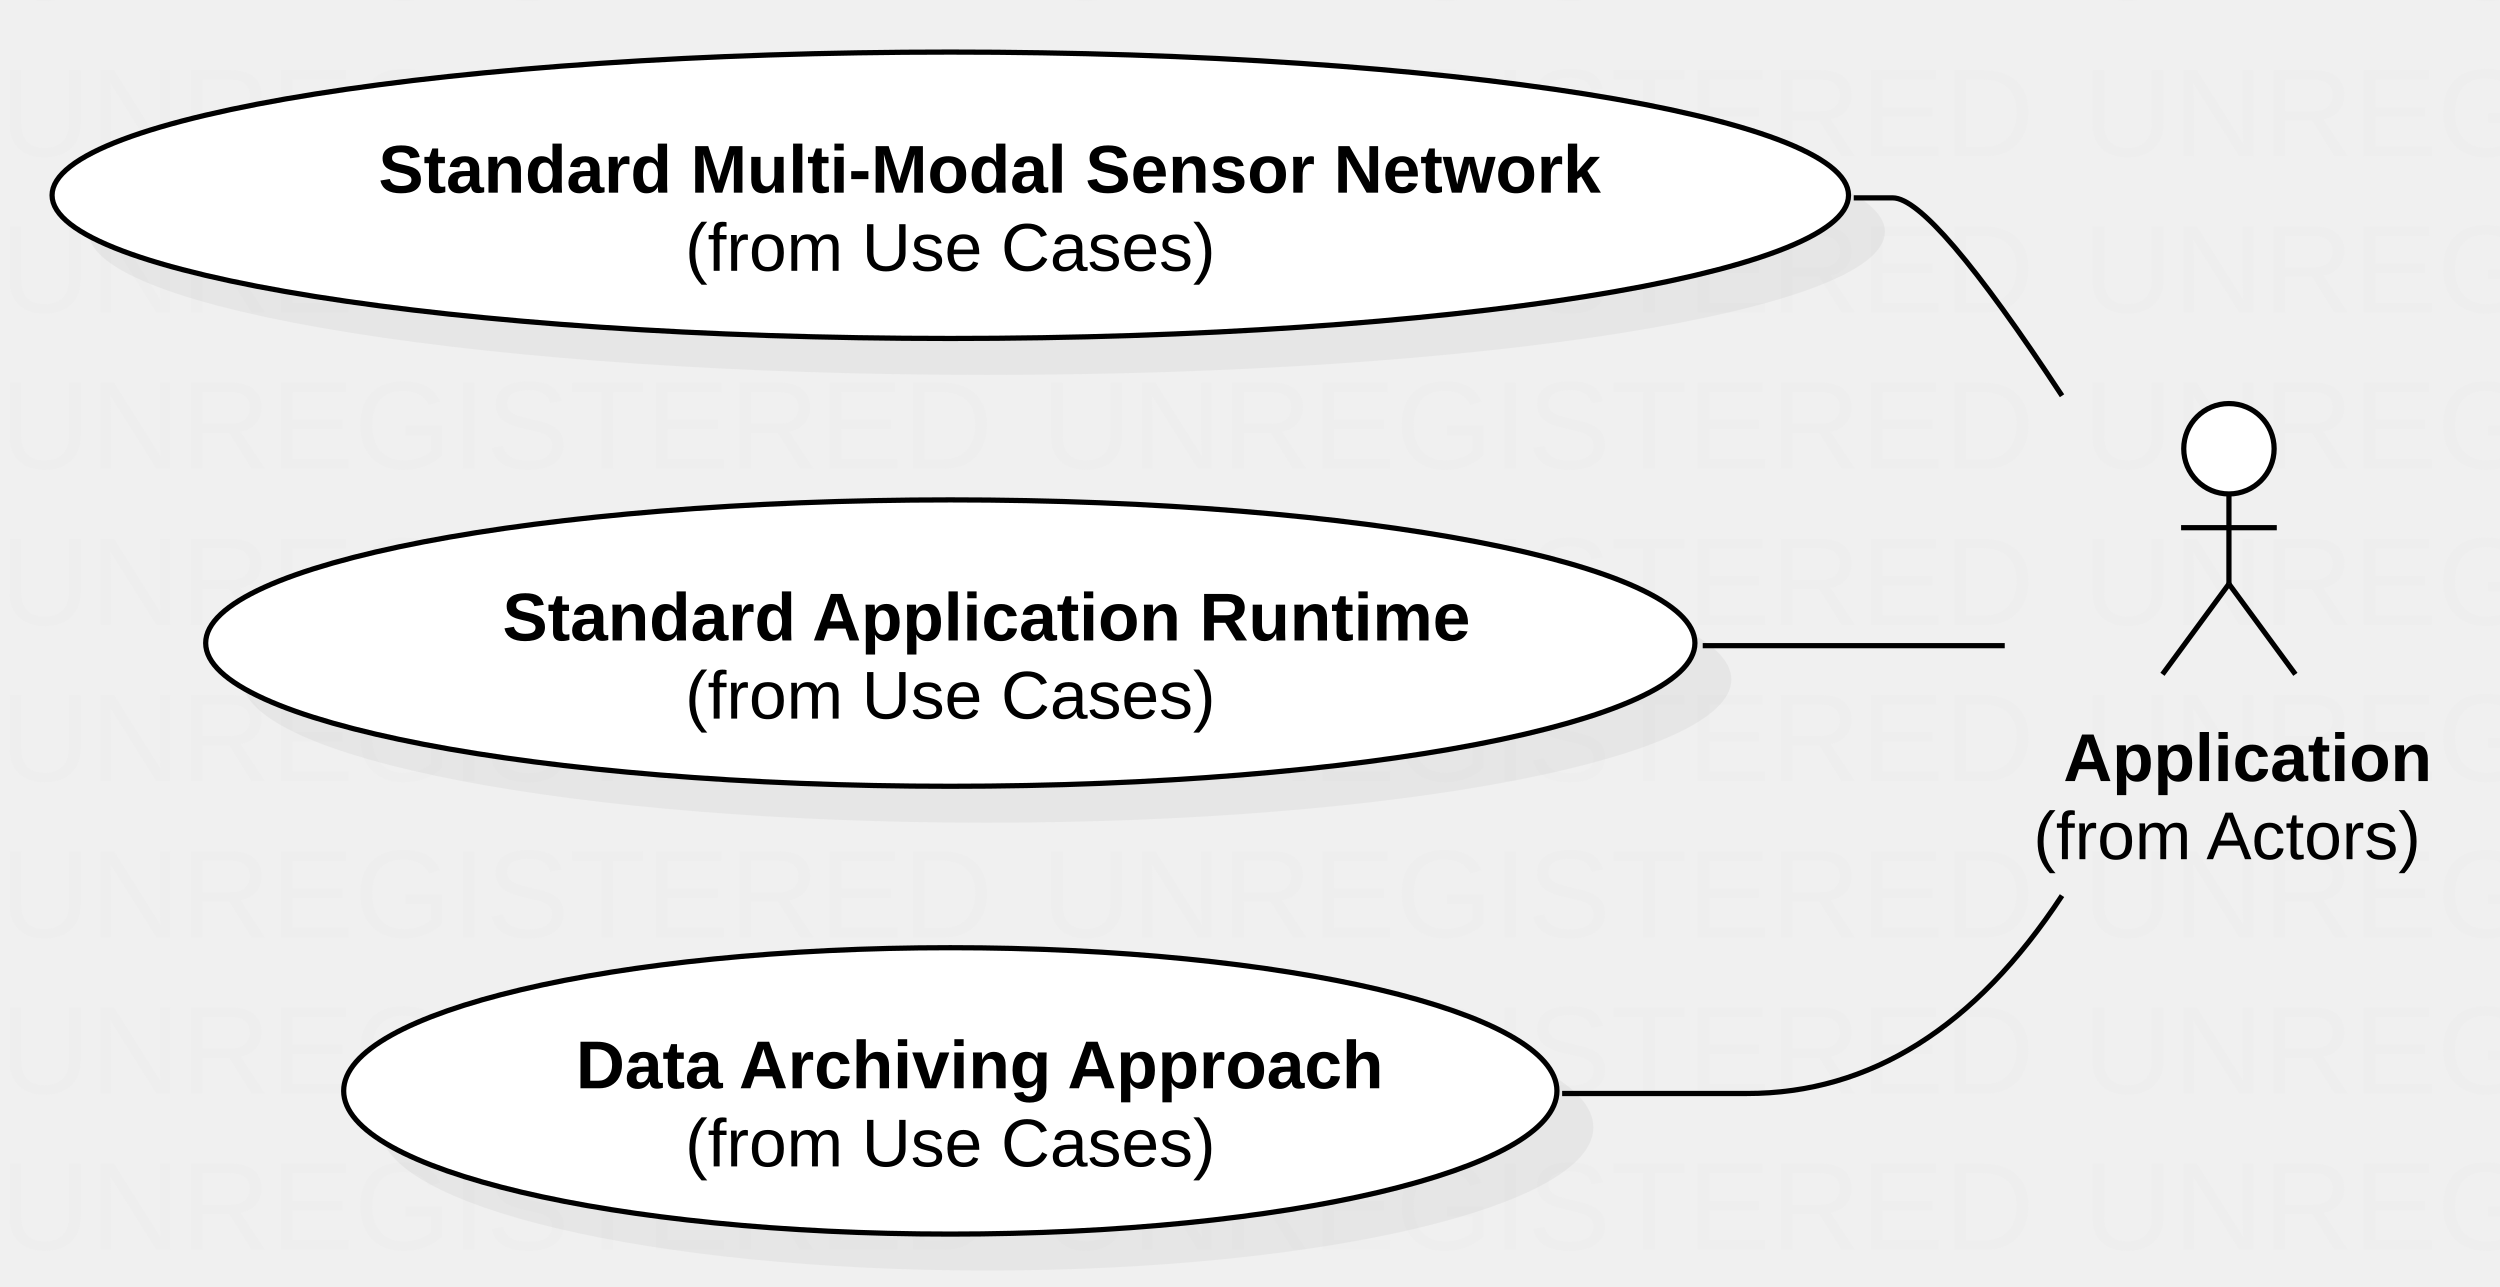
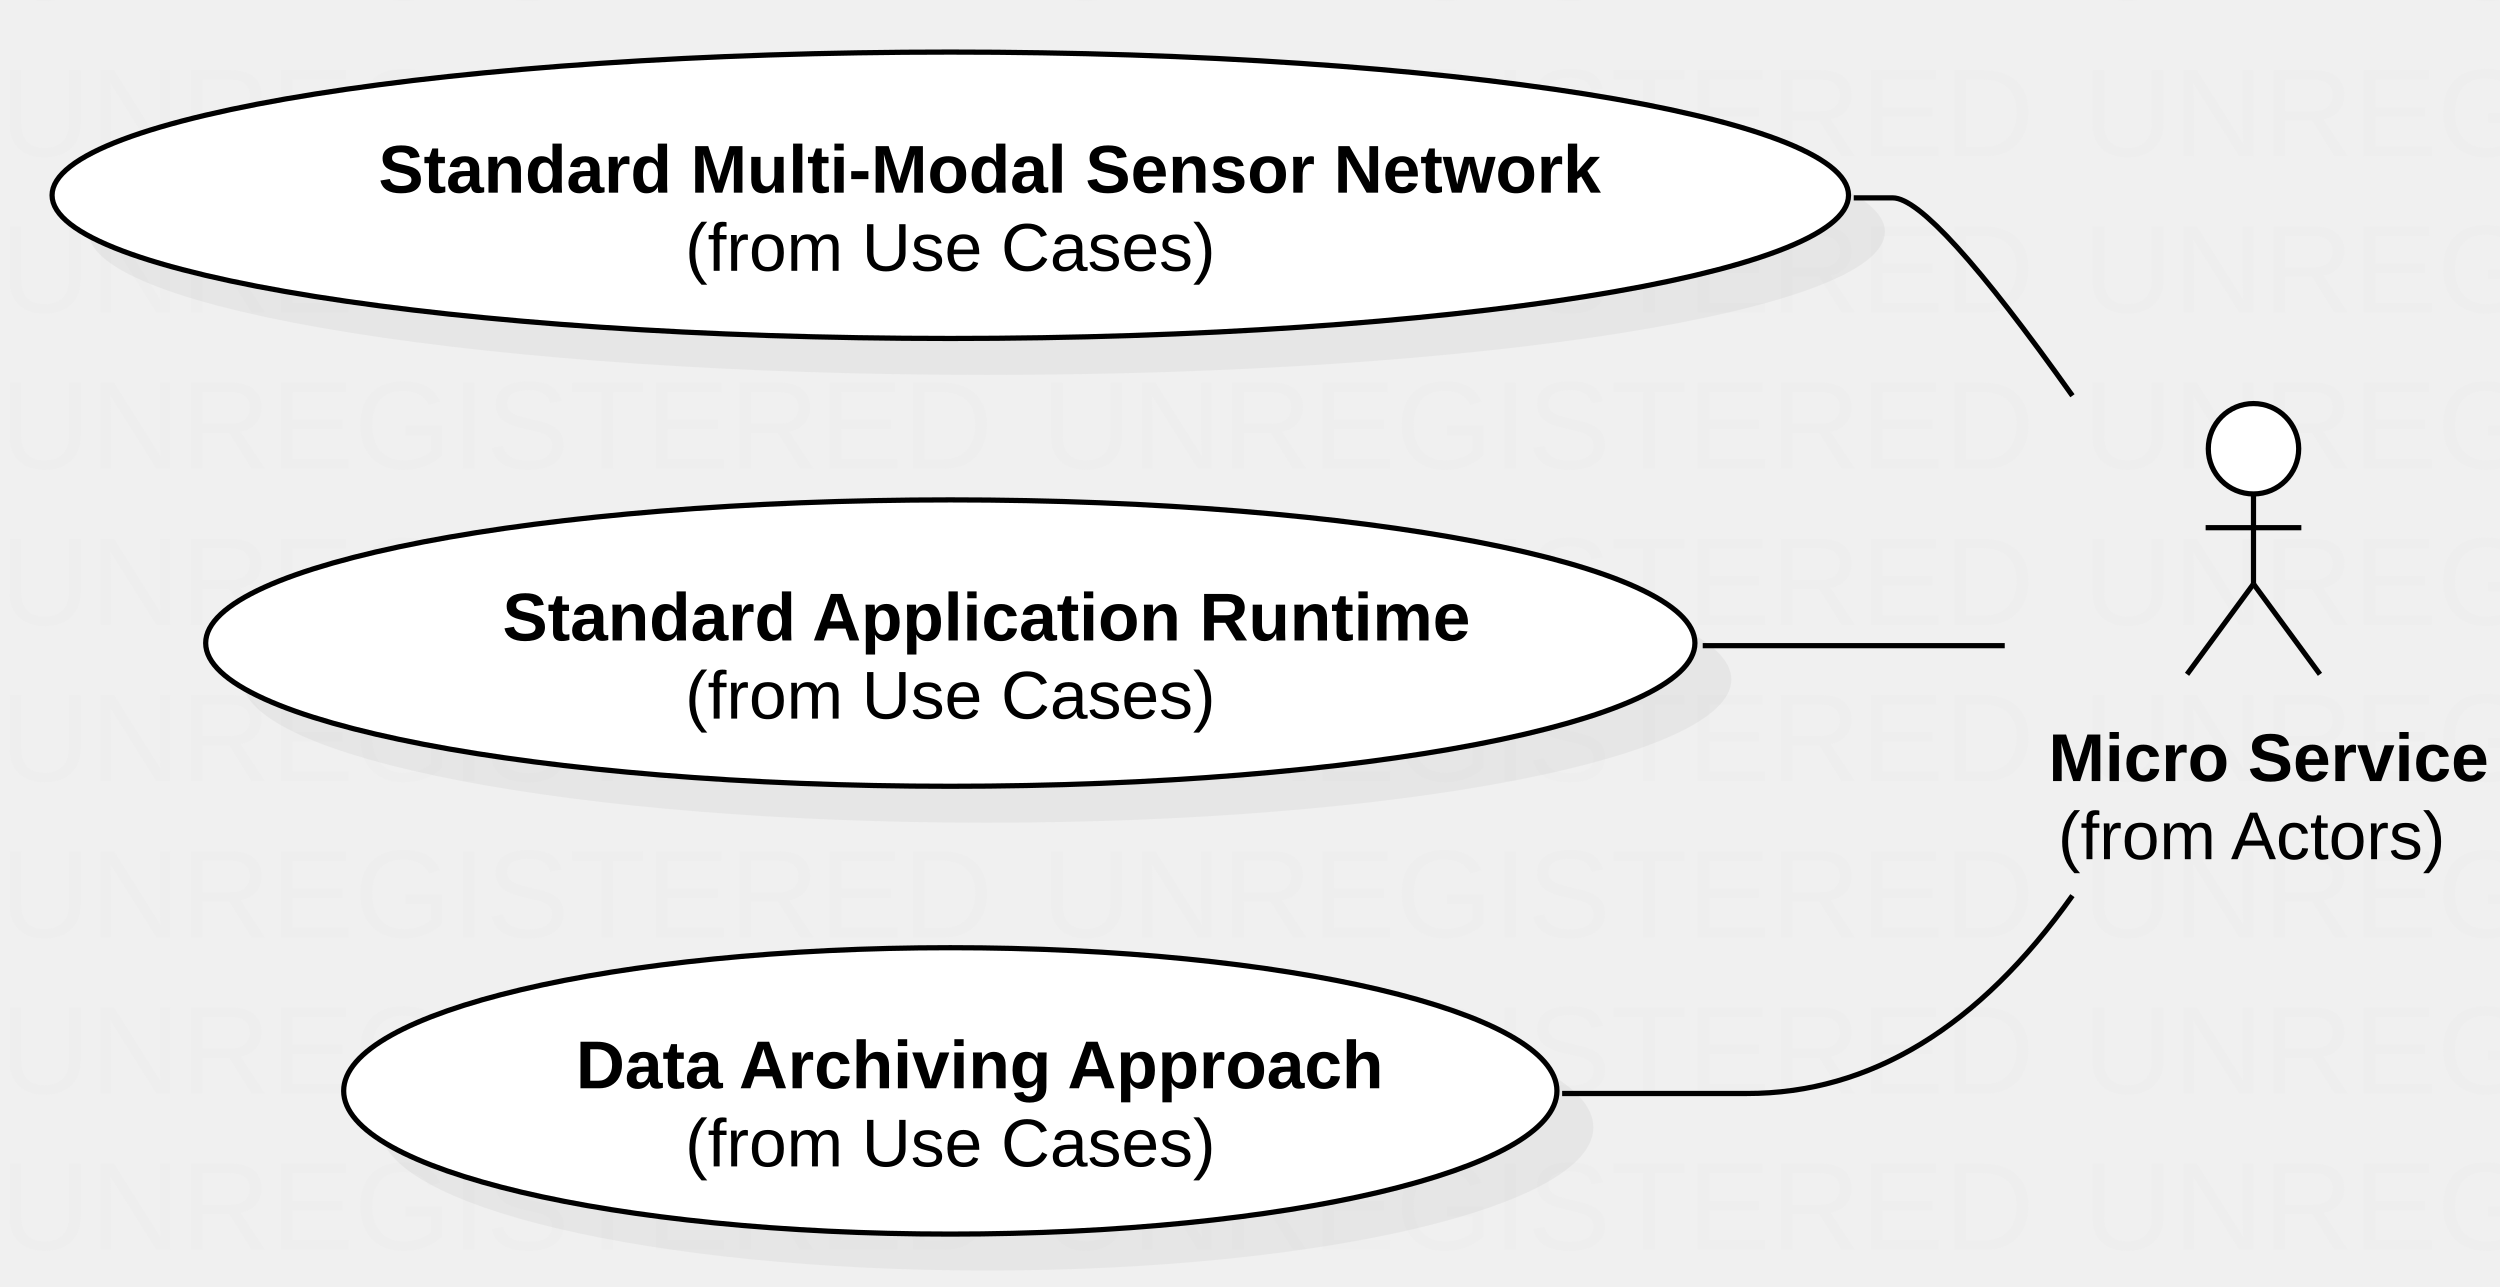
<svg xmlns="http://www.w3.org/2000/svg" version="1.1" width="480.112" height="247">
  <defs />
  <g>
    <text fill="#eeeeee" stroke="none" font-family="Arial" font-size="24px" font-style="normal" font-weight="normal" text-decoration="none" x="0" y="0">UNREGISTERED</text>
    <text fill="#eeeeee" stroke="none" font-family="Arial" font-size="24px" font-style="normal" font-weight="normal" text-decoration="none" x="0" y="30">UNREGISTERED</text>
    <text fill="#eeeeee" stroke="none" font-family="Arial" font-size="24px" font-style="normal" font-weight="normal" text-decoration="none" x="0" y="60">UNREGISTERED</text>
    <text fill="#eeeeee" stroke="none" font-family="Arial" font-size="24px" font-style="normal" font-weight="normal" text-decoration="none" x="0" y="90">UNREGISTERED</text>
    <text fill="#eeeeee" stroke="none" font-family="Arial" font-size="24px" font-style="normal" font-weight="normal" text-decoration="none" x="0" y="120">UNREGISTERED</text>
    <text fill="#eeeeee" stroke="none" font-family="Arial" font-size="24px" font-style="normal" font-weight="normal" text-decoration="none" x="0" y="150">UNREGISTERED</text>
    <text fill="#eeeeee" stroke="none" font-family="Arial" font-size="24px" font-style="normal" font-weight="normal" text-decoration="none" x="0" y="180">UNREGISTERED</text>
    <text fill="#eeeeee" stroke="none" font-family="Arial" font-size="24px" font-style="normal" font-weight="normal" text-decoration="none" x="0" y="210">UNREGISTERED</text>
    <text fill="#eeeeee" stroke="none" font-family="Arial" font-size="24px" font-style="normal" font-weight="normal" text-decoration="none" x="0" y="240">UNREGISTERED</text>
    <text fill="#eeeeee" stroke="none" font-family="Arial" font-size="24px" font-style="normal" font-weight="normal" text-decoration="none" x="200" y="0">UNREGISTERED</text>
    <text fill="#eeeeee" stroke="none" font-family="Arial" font-size="24px" font-style="normal" font-weight="normal" text-decoration="none" x="200" y="30">UNREGISTERED</text>
    <text fill="#eeeeee" stroke="none" font-family="Arial" font-size="24px" font-style="normal" font-weight="normal" text-decoration="none" x="200" y="60">UNREGISTERED</text>
    <text fill="#eeeeee" stroke="none" font-family="Arial" font-size="24px" font-style="normal" font-weight="normal" text-decoration="none" x="200" y="90">UNREGISTERED</text>
    <text fill="#eeeeee" stroke="none" font-family="Arial" font-size="24px" font-style="normal" font-weight="normal" text-decoration="none" x="200" y="120">UNREGISTERED</text>
    <text fill="#eeeeee" stroke="none" font-family="Arial" font-size="24px" font-style="normal" font-weight="normal" text-decoration="none" x="200" y="150">UNREGISTERED</text>
    <text fill="#eeeeee" stroke="none" font-family="Arial" font-size="24px" font-style="normal" font-weight="normal" text-decoration="none" x="200" y="180">UNREGISTERED</text>
    <text fill="#eeeeee" stroke="none" font-family="Arial" font-size="24px" font-style="normal" font-weight="normal" text-decoration="none" x="200" y="210">UNREGISTERED</text>
    <text fill="#eeeeee" stroke="none" font-family="Arial" font-size="24px" font-style="normal" font-weight="normal" text-decoration="none" x="200" y="240">UNREGISTERED</text>
    <text fill="#eeeeee" stroke="none" font-family="Arial" font-size="24px" font-style="normal" font-weight="normal" text-decoration="none" x="400" y="0">UNREGISTERED</text>
    <text fill="#eeeeee" stroke="none" font-family="Arial" font-size="24px" font-style="normal" font-weight="normal" text-decoration="none" x="400" y="30">UNREGISTERED</text>
    <text fill="#eeeeee" stroke="none" font-family="Arial" font-size="24px" font-style="normal" font-weight="normal" text-decoration="none" x="400" y="60">UNREGISTERED</text>
    <text fill="#eeeeee" stroke="none" font-family="Arial" font-size="24px" font-style="normal" font-weight="normal" text-decoration="none" x="400" y="90">UNREGISTERED</text>
    <text fill="#eeeeee" stroke="none" font-family="Arial" font-size="24px" font-style="normal" font-weight="normal" text-decoration="none" x="400" y="120">UNREGISTERED</text>
    <text fill="#eeeeee" stroke="none" font-family="Arial" font-size="24px" font-style="normal" font-weight="normal" text-decoration="none" x="400" y="150">UNREGISTERED</text>
    <text fill="#eeeeee" stroke="none" font-family="Arial" font-size="24px" font-style="normal" font-weight="normal" text-decoration="none" x="400" y="180">UNREGISTERED</text>
    <text fill="#eeeeee" stroke="none" font-family="Arial" font-size="24px" font-style="normal" font-weight="normal" text-decoration="none" x="400" y="210">UNREGISTERED</text>
    <text fill="#eeeeee" stroke="none" font-family="Arial" font-size="24px" font-style="normal" font-weight="normal" text-decoration="none" x="400" y="240">UNREGISTERED</text>
    <g transform="translate(-498,-410) scale(1,1)">
      <path fill="#C0C0C0" stroke="none" d="M 515 454.5 C 515 439.312 592.231 427 687.5 427 C 782.769 427 860 439.312 860 454.5 C 860 469.688 782.769 482 687.5 482 C 592.231 482 515 469.688 515 454.5 Z" opacity="0.2" />
    </g>
    <g transform="translate(-498,-410) scale(1,1)">
      <path fill="#ffffff" stroke="none" d="M 508 447.5 C 508 432.312 585.231 420 680.5 420 C 775.769 420 853 432.312 853 447.5 C 853 462.688 775.769 475 680.5 475 C 585.231 475 508 462.688 508 447.5 Z" />
    </g>
    <g transform="translate(-498,-410) scale(1,1)">
      <path fill="none" stroke="#000000" d="M 508 447.5 C 508 432.312 585.231 420 680.5 420 C 775.769 420 853 432.312 853 447.5 C 853 462.688 775.769 475 680.5 475 C 585.231 475 508 462.688 508 447.5 Z" stroke-miterlimit="10" />
    </g>
    <g transform="translate(-498,-410) scale(1,1)">
      <g>
        <path fill="none" stroke="none" />
        <text fill="#000000" stroke="none" font-family="Arial" font-size="13px" font-style="normal" font-weight="bold" text-decoration="none" x="570.676" y="447">Standard Multi-Modal Sensor Network</text>
      </g>
    </g>
    <g transform="translate(-498,-410) scale(1,1)">
      <g>
        <path fill="none" stroke="none" />
        <text fill="#000000" stroke="none" font-family="Arial" font-size="13px" font-style="normal" font-weight="normal" text-decoration="none" x="629.576" y="462">(from Use Cases)</text>
      </g>
    </g>
    <g transform="translate(-498,-410) scale(1,1)">
      <path fill="#C0C0C0" stroke="none" d="M 544.5 540.5 C 544.5 525.312 608.523 513 687.5 513 C 766.477 513 830.5 525.312 830.5 540.5 C 830.5 555.688 766.477 568 687.5 568 C 608.523 568 544.5 555.688 544.5 540.5 Z" opacity="0.2" />
    </g>
    <g transform="translate(-498,-410) scale(1,1)">
      <path fill="#ffffff" stroke="none" d="M 537.5 533.5 C 537.5 518.312 601.523 506 680.5 506 C 759.477 506 823.5 518.312 823.5 533.5 C 823.5 548.688 759.477 561 680.5 561 C 601.523 561 537.5 548.688 537.5 533.5 Z" />
    </g>
    <g transform="translate(-498,-410) scale(1,1)">
      <path fill="none" stroke="#000000" d="M 537.5 533.5 C 537.5 518.312 601.523 506 680.5 506 C 759.477 506 823.5 518.312 823.5 533.5 C 823.5 548.688 759.477 561 680.5 561 C 601.523 561 537.5 548.688 537.5 533.5 Z" stroke-miterlimit="10" />
    </g>
    <g transform="translate(-498,-410) scale(1,1)">
      <g>
        <path fill="none" stroke="none" />
        <text fill="#000000" stroke="none" font-family="Arial" font-size="13px" font-style="normal" font-weight="bold" text-decoration="none" x="594.505" y="533">Standard Application Runtime</text>
      </g>
    </g>
    <g transform="translate(-498,-410) scale(1,1)">
      <g>
        <path fill="none" stroke="none" />
        <text fill="#000000" stroke="none" font-family="Arial" font-size="13px" font-style="normal" font-weight="normal" text-decoration="none" x="629.576" y="548">(from Use Cases)</text>
      </g>
    </g>
    <g transform="translate(-498,-410) scale(1,1)">
      <path fill="#C0C0C0" stroke="none" d="M 571 626.5 C 571 611.312 623.159 599 687.5 599 C 751.841 599 804 611.312 804 626.5 C 804 641.688 751.841 654 687.5 654 C 623.159 654 571 641.688 571 626.5 Z" opacity="0.2" />
    </g>
    <g transform="translate(-498,-410) scale(1,1)">
      <path fill="#ffffff" stroke="none" d="M 564 619.5 C 564 604.312 616.159 592 680.5 592 C 744.841 592 797 604.312 797 619.5 C 797 634.688 744.841 647 680.5 647 C 616.159 647 564 634.688 564 619.5 Z" />
    </g>
    <g transform="translate(-498,-410) scale(1,1)">
      <path fill="none" stroke="#000000" d="M 564 619.5 C 564 604.312 616.159 592 680.5 592 C 744.841 592 797 604.312 797 619.5 C 797 634.688 744.841 647 680.5 647 C 616.159 647 564 634.688 564 619.5 Z" stroke-miterlimit="10" />
    </g>
    <g transform="translate(-498,-410) scale(1,1)">
      <g>
        <path fill="none" stroke="none" />
        <text fill="#000000" stroke="none" font-family="Arial" font-size="13px" font-style="normal" font-weight="bold" text-decoration="none" x="608.6" y="619">Data Archiving Approach</text>
      </g>
    </g>
    <g transform="translate(-498,-410) scale(1,1)">
      <g>
        <path fill="none" stroke="none" />
        <text fill="#000000" stroke="none" font-family="Arial" font-size="13px" font-style="normal" font-weight="normal" text-decoration="none" x="629.576" y="634">(from Use Cases)</text>
      </g>
    </g>
    <g transform="translate(-498,-410) scale(1,1)">
-       <path fill="#ffffff" stroke="none" d="M 917.377 496.18 C 917.377 491.386 921.262 487.5 926.056 487.5 C 930.849 487.5 934.735 491.386 934.735 496.18 C 934.735 500.974 930.849 504.86 926.056 504.86 C 921.262 504.86 917.377 500.974 917.377 496.18 Z" />
+       <path fill="#ffffff" stroke="none" d="M 922.093 496.18 C 922.093 491.386 925.979 487.5 930.772 487.5 C 935.566 487.5 939.451 491.386 939.451 496.18 C 939.451 500.974 935.566 504.86 930.772 504.86 C 925.979 504.86 922.093 500.974 922.093 496.18 Z" />
    </g>
    <g transform="translate(-498,-410) scale(1,1)">
-       <path fill="none" stroke="#000000" d="M 917.377 496.18 C 917.377 491.386 921.262 487.5 926.056 487.5 C 930.849 487.5 934.735 491.386 934.735 496.18 C 934.735 500.974 930.849 504.86 926.056 504.86 C 921.262 504.86 917.377 500.974 917.377 496.18 Z" stroke-miterlimit="10" />
+       <path fill="none" stroke="#000000" d="M 922.093 496.18 C 922.093 491.386 925.979 487.5 930.772 487.5 C 935.566 487.5 939.451 491.386 939.451 496.18 C 939.451 500.974 935.566 504.86 930.772 504.86 C 925.979 504.86 922.093 500.974 922.093 496.18 Z" stroke-miterlimit="10" />
    </g>
    <g transform="translate(-498,-410) scale(1,1)">
-       <path fill="none" stroke="#000000" d="M 926.056 504.86 L 926.056 522.14" stroke-miterlimit="10" />
+       <path fill="none" stroke="#000000" d="M 930.772 504.86 L 930.772 522.14" stroke-miterlimit="10" />
    </g>
    <g transform="translate(-498,-410) scale(1,1)">
-       <path fill="none" stroke="#000000" d="M 916.866 511.34 L 935.246 511.34" stroke-miterlimit="10" />
+       <path fill="none" stroke="#000000" d="M 921.582 511.34 L 939.962 511.34" stroke-miterlimit="10" />
    </g>
    <g transform="translate(-498,-410) scale(1,1)">
-       <path fill="none" stroke="#000000" d="M 926.056 522.14 L 913.292 539.5" stroke-miterlimit="10" />
+       <path fill="none" stroke="#000000" d="M 930.772 522.14 L 918.009 539.5" stroke-miterlimit="10" />
    </g>
    <g transform="translate(-498,-410) scale(1,1)">
-       <path fill="none" stroke="#000000" d="M 926.056 522.14 L 938.82 539.5" stroke-miterlimit="10" />
+       <path fill="none" stroke="#000000" d="M 930.772 522.14 L 943.536 539.5" stroke-miterlimit="10" />
    </g>
    <g transform="translate(-498,-410) scale(1,1)">
      <g>
        <path fill="none" stroke="none" />
-         <text fill="#000000" stroke="none" font-family="Arial" font-size="13px" font-style="normal" font-weight="bold" text-decoration="none" x="894.257" y="560">Application</text>
+         <text fill="#000000" stroke="none" font-family="Arial" font-size="13px" font-style="normal" font-weight="bold" text-decoration="none" x="891.404" y="560">Micro Service</text>
      </g>
    </g>
    <g transform="translate(-498,-410) scale(1,1)">
      <g>
        <path fill="none" stroke="none" />
-         <text fill="#000000" stroke="none" font-family="Arial" font-size="13px" font-style="normal" font-weight="normal" text-decoration="none" x="888.5" y="575">(from Actors)</text>
+         <text fill="#000000" stroke="none" font-family="Arial" font-size="13px" font-style="normal" font-weight="normal" text-decoration="none" x="893.216" y="575">(from Actors)</text>
      </g>
    </g>
    <g transform="translate(-498,-410) scale(1,1)">
-       <path fill="none" stroke="#000000" d="M 854 448 Q 854 448 861.5 448 Q 869 448 894 486" stroke-miterlimit="10" />
+       <path fill="none" stroke="#000000" d="M 854 448 Q 854 448 861.5 448 Q 869 448 896 486" stroke-miterlimit="10" />
    </g>
    <g transform="translate(-498,-410) scale(1,1)">
      <path fill="none" stroke="#000000" d="M 825 534 Q 825 534 847 534 Q 869 534 883 534" stroke-miterlimit="10" />
    </g>
    <g transform="translate(-498,-410) scale(1,1)">
-       <path fill="none" stroke="#000000" d="M 798 620 Q 798 620 833.5 620 Q 869 620 894 582" stroke-miterlimit="10" />
+       <path fill="none" stroke="#000000" d="M 798 620 Q 798 620 833.5 620 Q 869 620 896 582" stroke-miterlimit="10" />
    </g>
  </g>
</svg>
